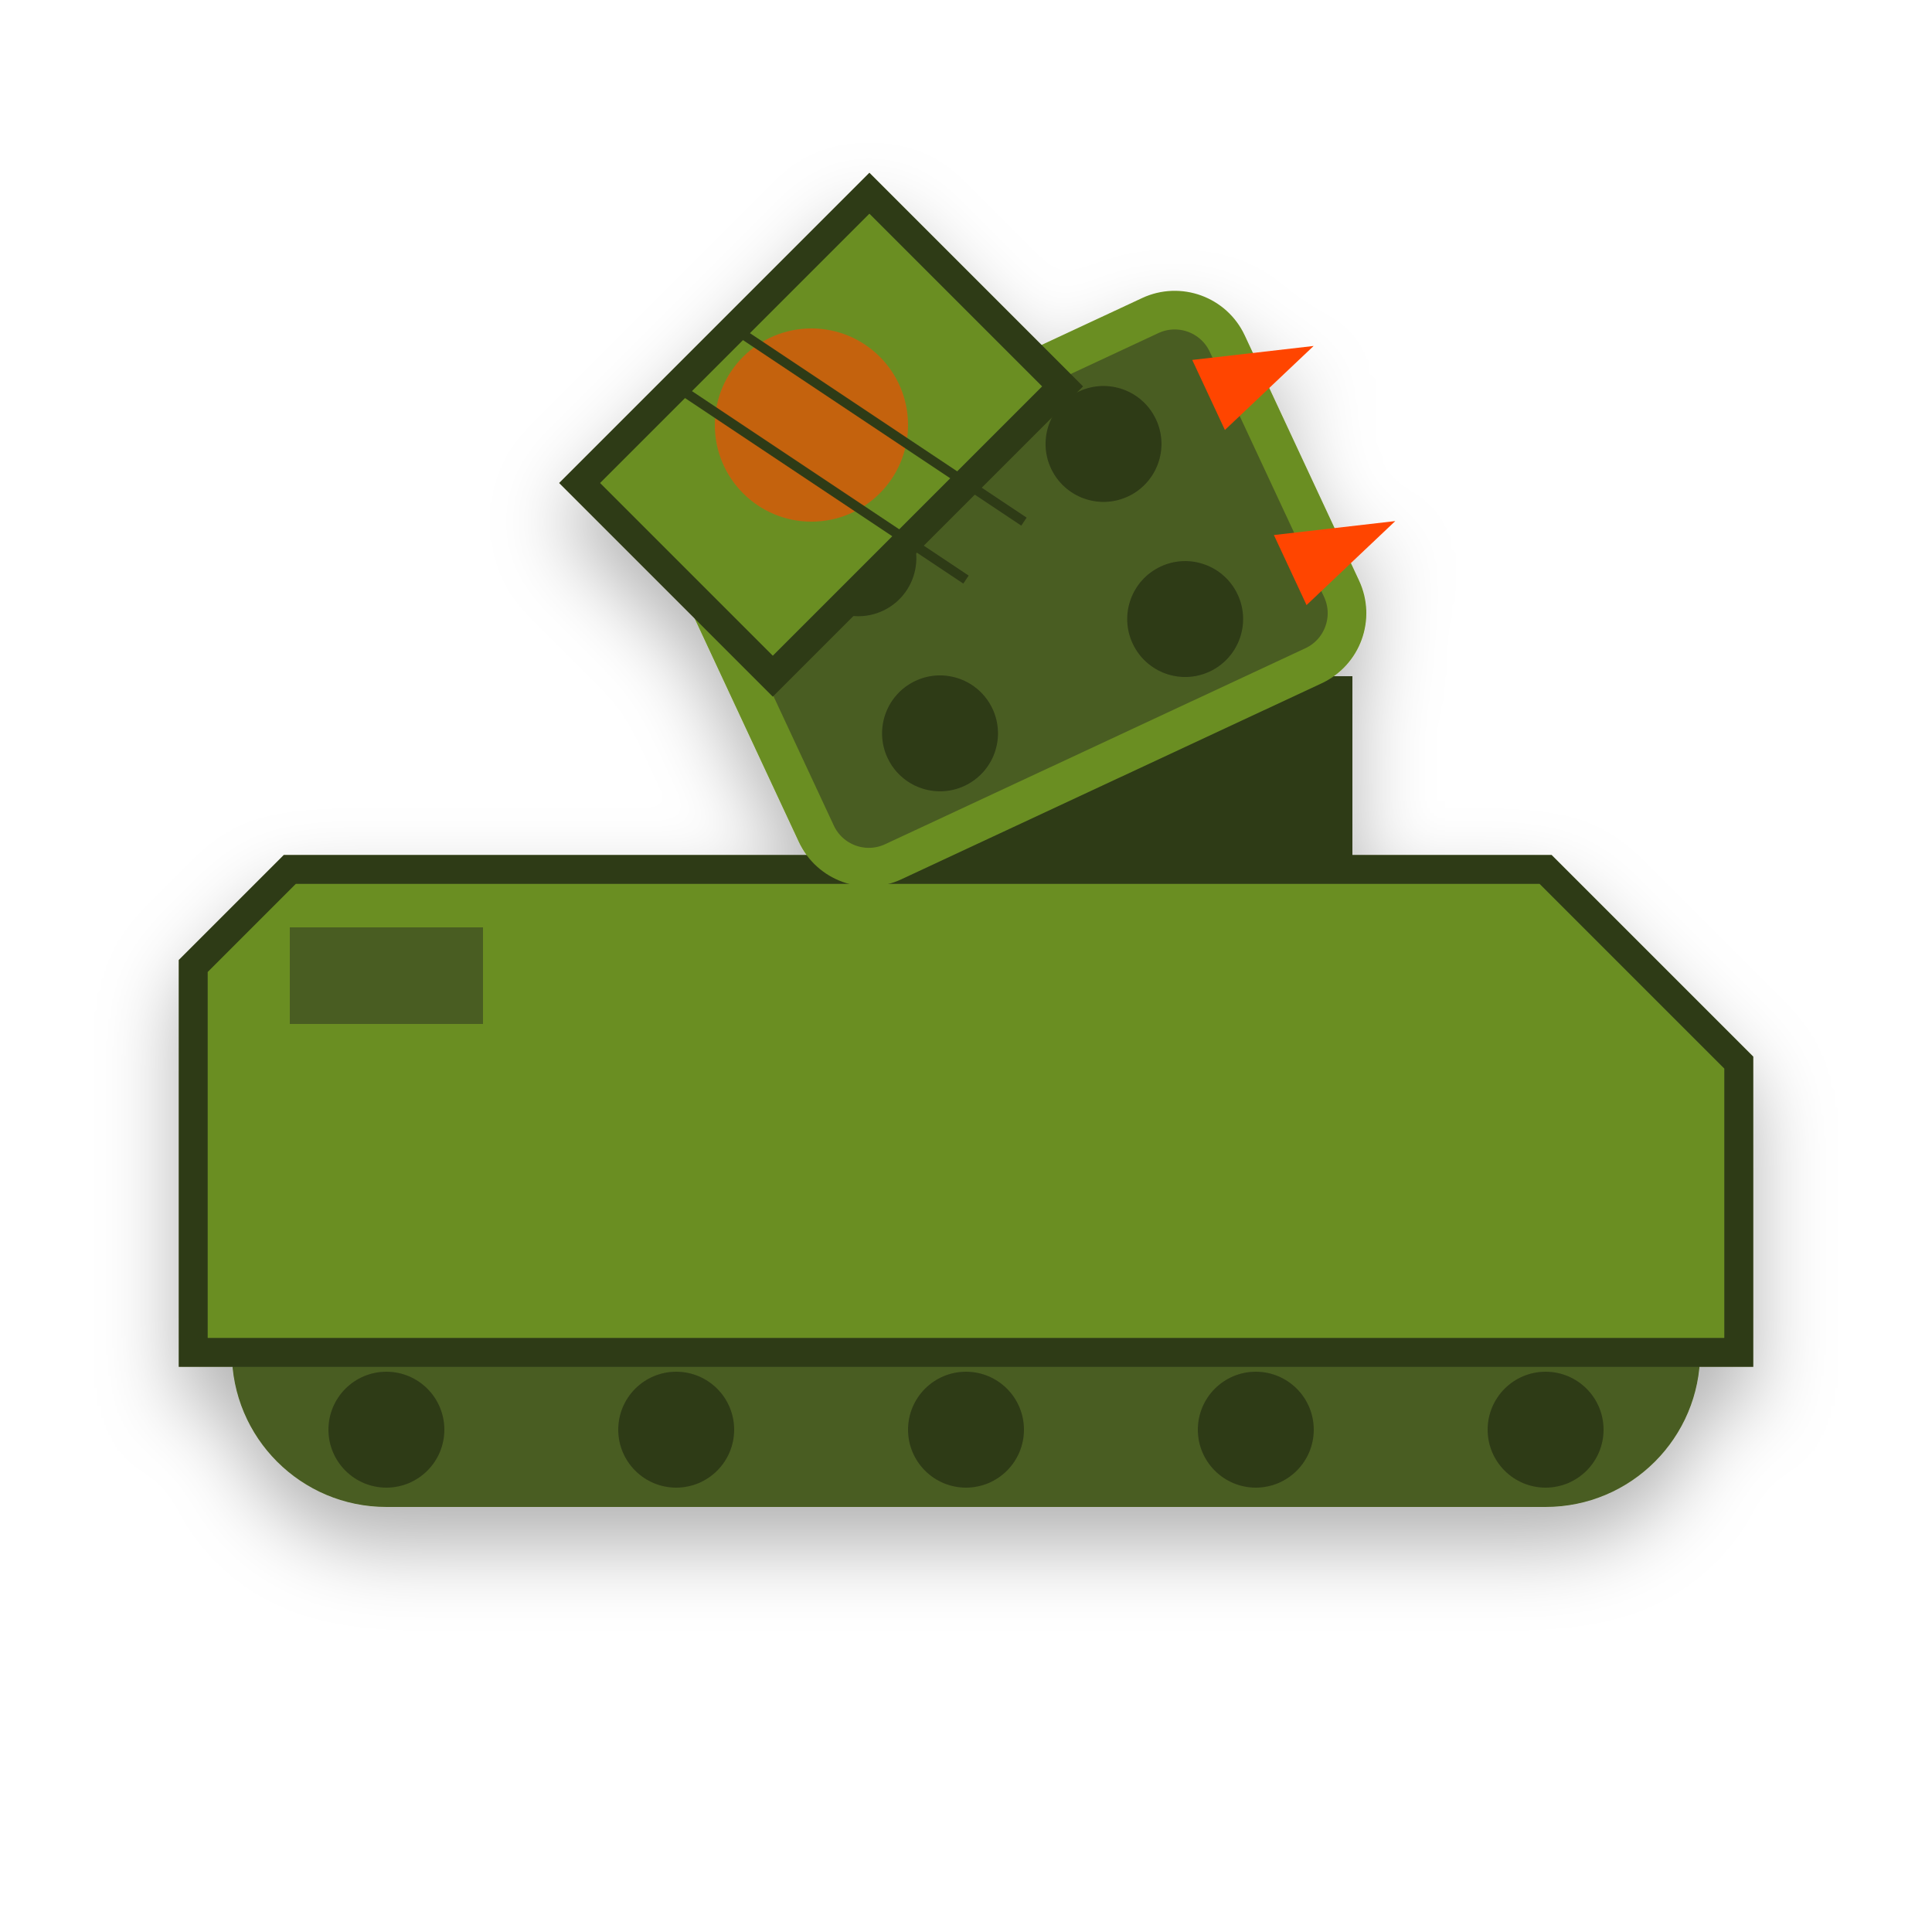
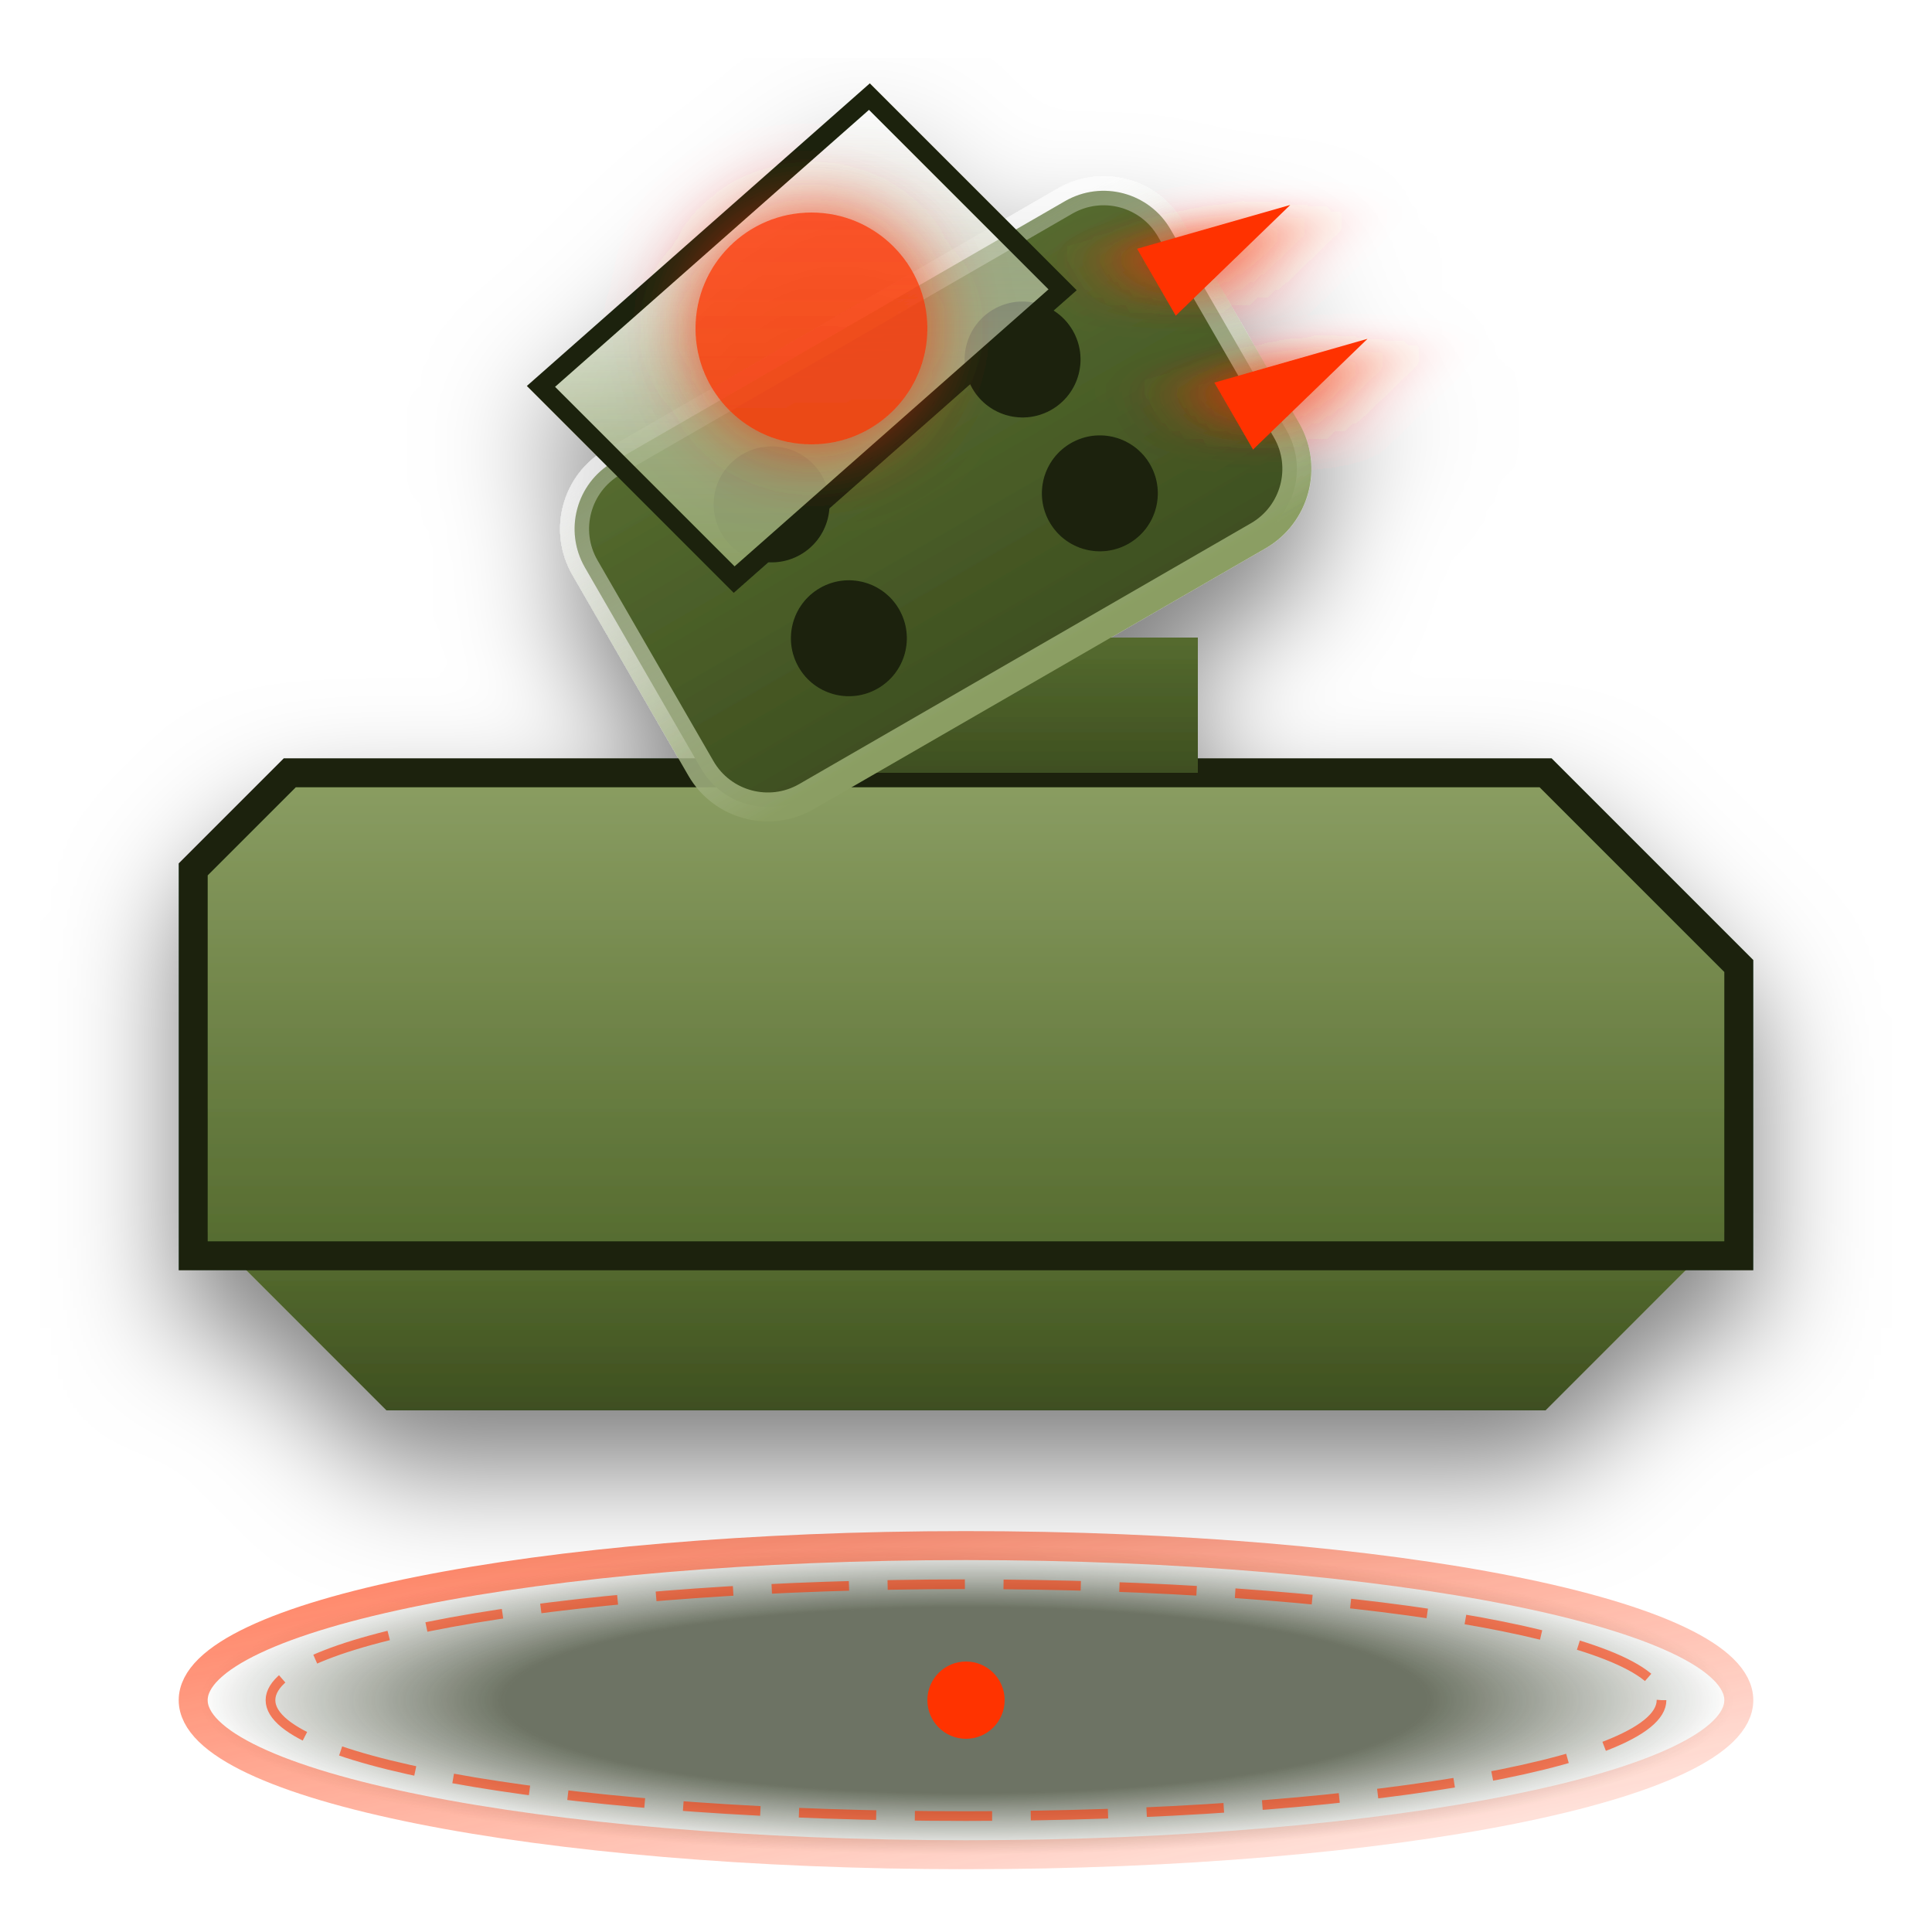
<svg xmlns="http://www.w3.org/2000/svg" viewBox="0 0 100 100">
  <defs>
    <filter id="drop-shadow" x="-20%" y="-20%" width="140%" height="140%">
-       <feDropShadow dx="0" dy="2" stdDeviation="2" flood-color="rgba(0,0,0,0.3)" />
+       <feDropShadow dx="0" dy="3" stdDeviation="3" flood-color="rgba(0,0,0,0.5)" />
    </filter>
+     <filter id="glow" x="-50%" y="-50%" width="200%" height="200%">
+       <feGaussianBlur stdDeviation="2" result="blur" />
+       <feMerge>
+         <feMergeNode in="blur" />
+         <feMergeNode in="SourceGraphic" />
+       </feMerge>
+     </filter>
+     <linearGradient id="mainGrad" x1="0%" y1="0%" x2="0%" y2="100%">
+       <stop offset="0%" stop-color="#8b9e63" />
+       <stop offset="100%" stop-color="#556b2f" />
+     </linearGradient>
+     <linearGradient id="lightGrad" x1="0%" y1="0%" x2="0%" y2="100%">
+       <stop offset="0%" stop-color="#ffffff" stop-opacity="0.3" />
+       <stop offset="100%" stop-color="#8b9e63" />
+     </linearGradient>
+     <linearGradient id="darkGrad" x1="0%" y1="0%" x2="0%" y2="100%">
+       <stop offset="0%" stop-color="#556b2f" />
+       <stop offset="100%" stop-color="#3e4f20" />
+     </linearGradient>
+     <linearGradient id="accentGrad" x1="0%" y1="0%" x2="100%" y2="100%">
+       <stop offset="0%" stop-color="#ff3300" stop-opacity="0.8" />
+       <stop offset="100%" stop-color="#ff3300" stop-opacity="0.1" />
+     </linearGradient>
+     <radialGradient id="baseGrad" cx="50%" cy="50%" r="50%">
+       <stop offset="60%" stop-color="#1a240c" stop-opacity="0.8" />
+       <stop offset="100%" stop-color="#1a240c" stop-opacity="0" />
+     </radialGradient>
  </defs>
+   <ellipse cx="50" cy="88" rx="40" ry="8" fill="url(#baseGrad)" stroke="url(#accentGrad)" stroke-width="1.5" opacity="0.8" />
+   <ellipse cx="50" cy="88" rx="36" ry="6" fill="none" stroke="#ff3300" stroke-width="0.5" opacity="0.6" stroke-dasharray="4 2" />
+   <circle cx="50" cy="88" r="2" fill="#ff3300" />
  <g filter="url(#drop-shadow)">
-     <g>
-       <path d="M 12 70 A 8 8 0 0 0 20 78 L 80 78 A 8 8 0 0 0 88 70 Z" fill="#4a5d23" />
-       <circle cx="20" cy="74" r="3" fill="#2e3b18" />
-       <circle cx="35" cy="74" r="3" fill="#2e3b18" />
-       <circle cx="50" cy="74" r="3" fill="#2e3b18" />
-       <circle cx="65" cy="74" r="3" fill="#2e3b18" />
-       <circle cx="80" cy="74" r="3" fill="#2e3b18" />
-       <polygon points="10,50 15,45 80,45 90,55 90,70 10,70" fill="#6b8e23" stroke="#2e3b18" stroke-width="1.5" />
-       <rect x="15" y="48" width="10" height="5" fill="#4a5d23" />
-       <rect x="45" y="35" width="25" height="10" fill="#2e3b18" />
-       <g transform="rotate(-25 55 35)">
-         <rect x="40" y="20" width="30" height="20" rx="3" fill="#4a5d23" stroke="#6b8e23" stroke-width="2" />
-         <circle cx="48" cy="25" r="3" fill="#2e3b18" />
-         <circle cx="62" cy="25" r="3" fill="#2e3b18" />
-         <circle cx="48" cy="35" r="3" fill="#2e3b18" />
-         <circle cx="62" cy="35" r="3" fill="#2e3b18" />
-         <polygon points="68,23 74,25 68,27" fill="#ff4500" />
-         <polygon points="68,33 74,35 68,37" fill="#ff4500" />
+     <g transform="translate(0,-5)">
+       <path d="M 12 70 L 20 78 L 80 78 L 88 70 Z" fill="url(#darkGrad)" />
+       <polygon points="10,50 15,45 80,45 90,55 90,70 10,70" fill="url(#mainGrad)" stroke="#1a240c" stroke-width="1.5" />
+       <rect x="42" y="38" width="20" height="7" fill="url(#darkGrad)" />
+       <g transform="rotate(-30 52 38)">
+         <rect x="35" y="20" width="35" height="20" rx="4" fill="url(#darkGrad)" stroke="url(#lightGrad)" stroke-width="1.5" />
+         <circle cx="45" cy="26" r="3" fill="#1a240c" />
+         <circle cx="60" cy="26" r="3" fill="#1a240c" />
+         <circle cx="45" cy="34" r="3" fill="#1a240c" />
+         <circle cx="60" cy="34" r="3" fill="#1a240c" />
+         <polygon points="68,24 76,26 68,28" fill="#ff3300" filter="url(#glow)" />
+         <polygon points="68,32 76,34 68,36" fill="#ff3300" filter="url(#glow)" />
      </g>
-       <path d="M 30 25 L 45 10 L 55 20 L 40 35 Z" fill="#6b8e23" stroke="#2e3b18" stroke-width="1.5" />
-       <circle cx="42" cy="22" r="5" fill="#ff4500" opacity="0.6" />
-       <line x1="35" y1="20" x2="50" y2="30" stroke="#2e3b18" stroke-width="0.5" />
-       <line x1="38" y1="17" x2="53" y2="27" stroke="#2e3b18" stroke-width="0.5" />
+       <path d="M 28 25 L 45 10 L 55 20 L 38 35 Z" fill="url(#lightGrad)" stroke="#1a240c" stroke-width="1" />
+       <circle cx="42" cy="22" r="6" fill="#ff3300" filter="url(#glow)" opacity="0.8" />
    </g>
  </g>
</svg>
